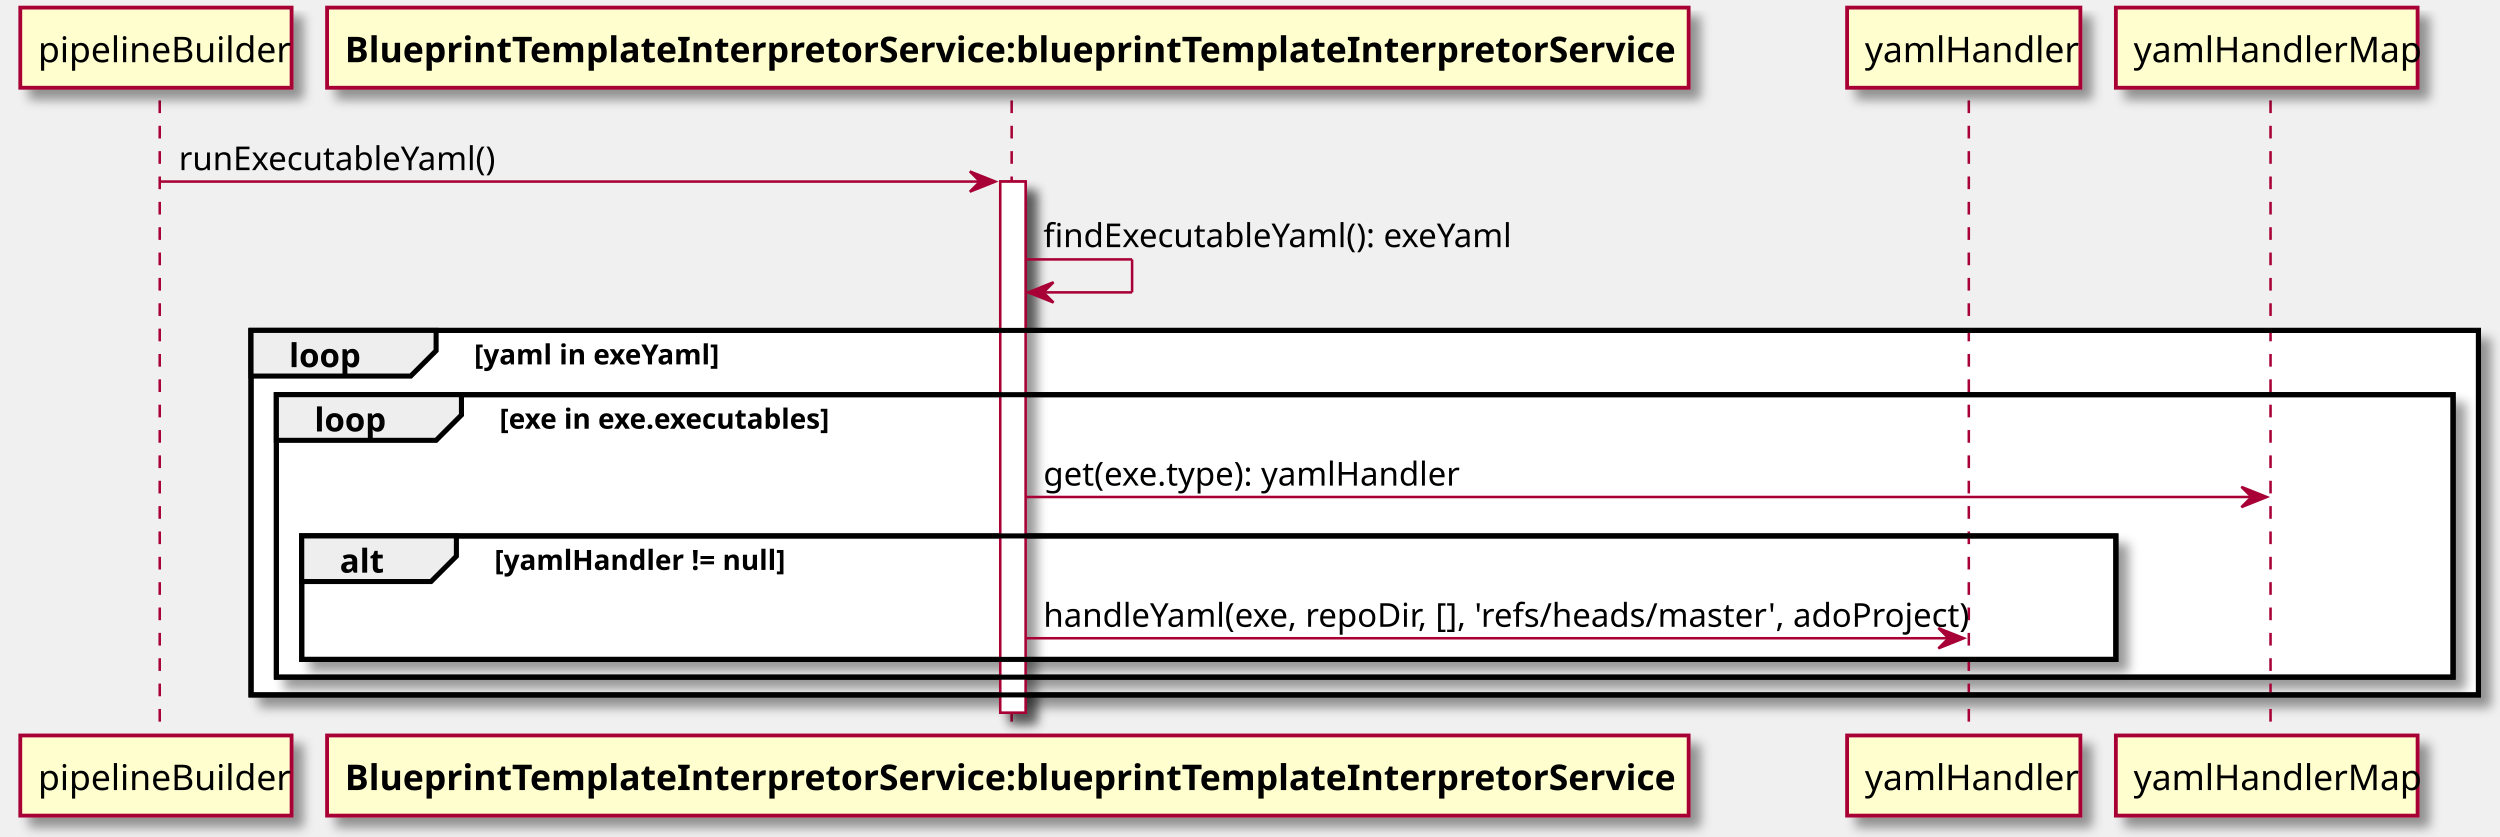
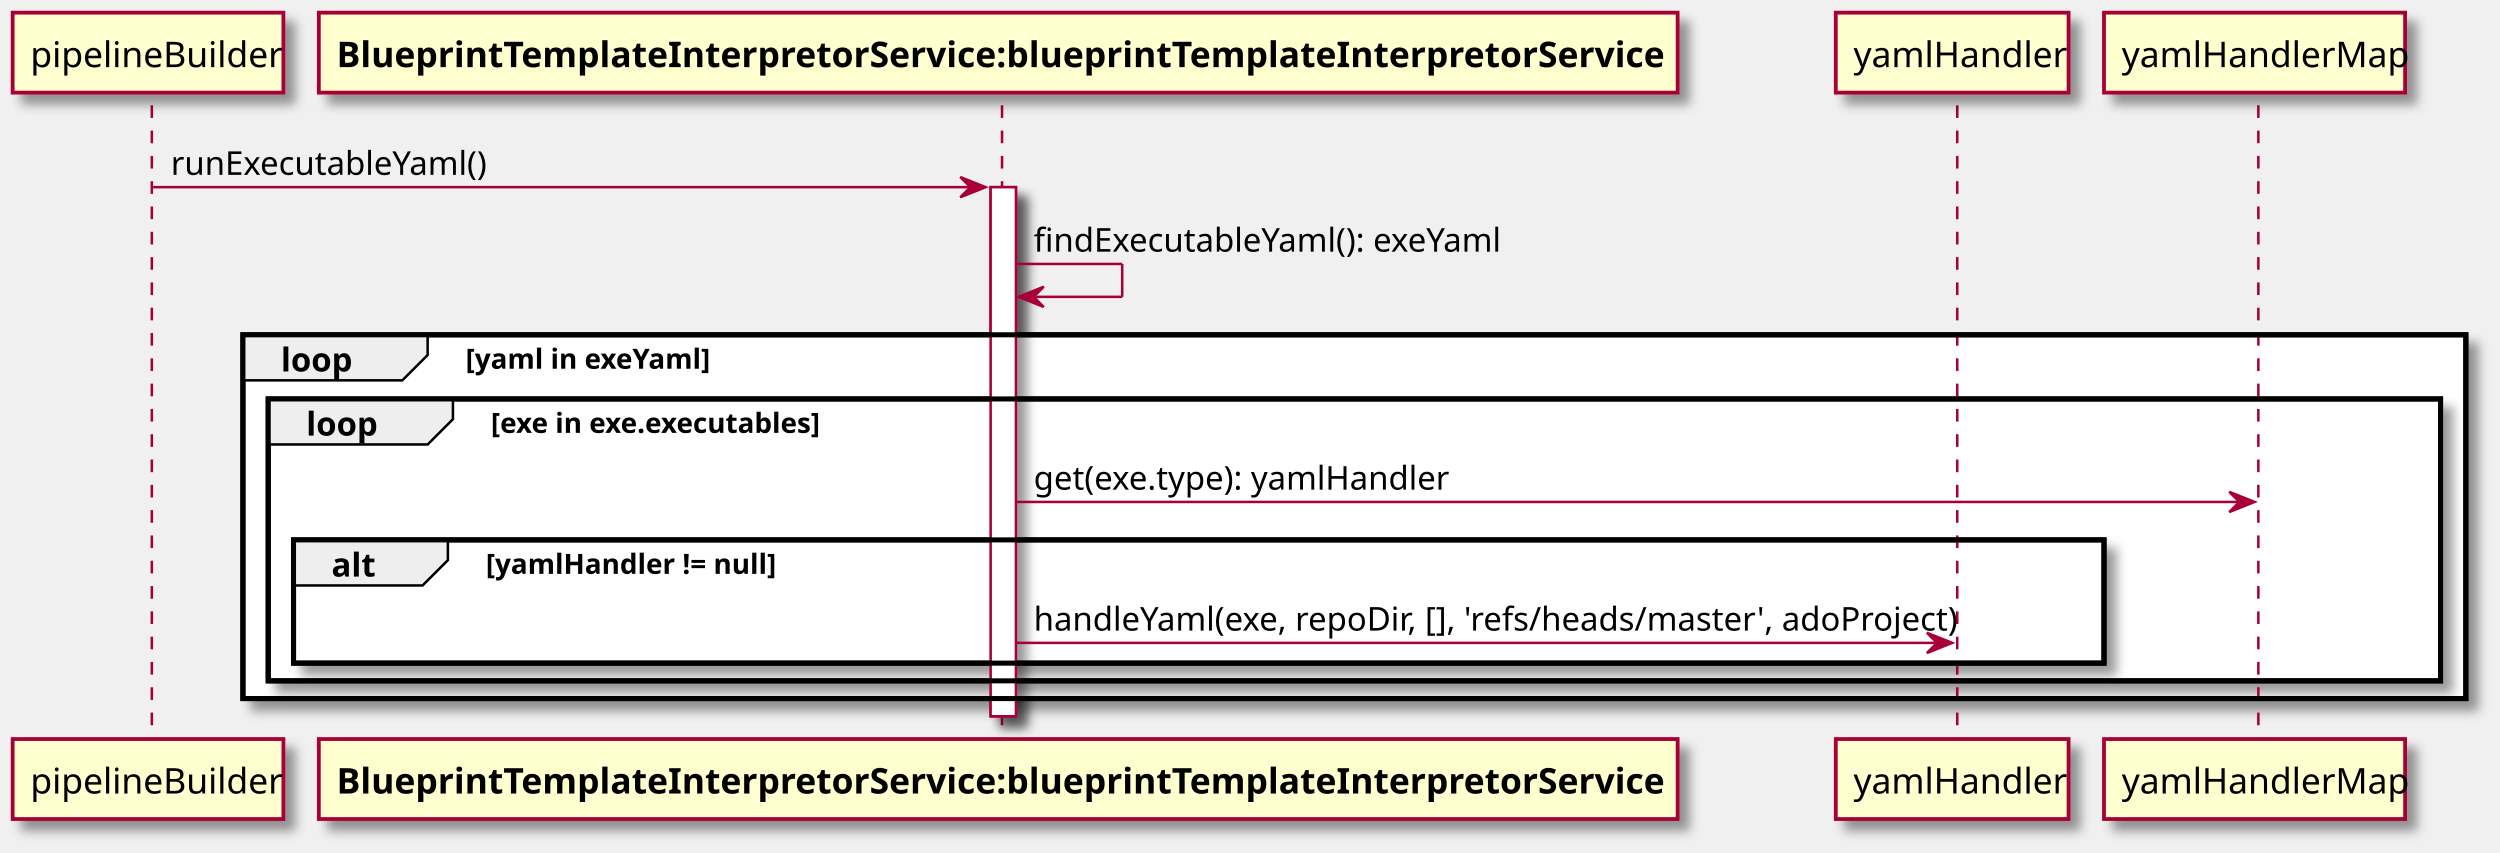
- <svg xmlns="http://www.w3.org/2000/svg" contentScriptType="application/ecmascript" contentStyleType="text/css" height="330px" preserveAspectRatio="none" style="width:986px;height:330px;" version="1.1" viewBox="0 0 986 330" width="986px" zoomAndPan="magnify">
+ <svg xmlns="http://www.w3.org/2000/svg" contentScriptType="application/ecmascript" contentStyleType="text/css" height="337px" preserveAspectRatio="none" style="width:988px;height:337px;" version="1.1" viewBox="0 0 988 337" width="988px" zoomAndPan="magnify">
  <defs>
-     <filter height="300%" id="f1le5yb" width="300%" x="-1" y="-1">
+     <filter height="300%" id="f1fcrzp7fuopud" width="300%" x="-1" y="-1">
      <feGaussianBlur result="blurOut" stdDeviation="2.0" />
      <feColorMatrix in="blurOut" result="blurOut2" type="matrix" values="0 0 0 0 0 0 0 0 0 0 0 0 0 0 0 0 0 0 .4 0" />
      <feOffset dx="4.0" dy="4.0" in="blurOut2" result="blurOut3" />
      <feBlend in="SourceGraphic" in2="blurOut3" mode="normal" />
    </filter>
  </defs>
  <g>
-     <rect fill="#FFFFFF" filter="url(#f1le5yb)" height="209.461" style="stroke: #A80036; stroke-width: 1.0;" width="10" x="394.5" y="71.609" />
-     <rect fill="#FFFFFF" filter="url(#f1le5yb)" height="143.758" style="stroke: #000000; stroke-width: 2.0;" width="878.5" x="99" y="130.312" />
-     <rect fill="#FFFFFF" filter="url(#f1le5yb)" height="111.406" style="stroke: #000000; stroke-width: 2.0;" width="858.5" x="109" y="155.664" />
-     <rect fill="#FFFFFF" filter="url(#f1le5yb)" height="48.703" style="stroke: #000000; stroke-width: 2.0;" width="715.5" x="119" y="211.367" />
-     <line style="stroke: #A80036; stroke-width: 1.0; stroke-dasharray: 5.0,5.0;" x1="63" x2="63" y1="39.609" y2="291.07" />
-     <line style="stroke: #A80036; stroke-width: 1.0; stroke-dasharray: 5.0,5.0;" x1="399" x2="399" y1="39.609" y2="291.07" />
-     <line style="stroke: #A80036; stroke-width: 1.0; stroke-dasharray: 5.0,5.0;" x1="776.5" x2="776.5" y1="39.609" y2="291.07" />
-     <line style="stroke: #A80036; stroke-width: 1.0; stroke-dasharray: 5.0,5.0;" x1="895.5" x2="895.5" y1="39.609" y2="291.07" />
-     <rect fill="#FEFECE" filter="url(#f1le5yb)" height="31.609" style="stroke: #A80036; stroke-width: 1.5;" width="107" x="8" y="3" />
-     <text fill="#000000" font-family="sans-serif" font-size="14" lengthAdjust="spacingAndGlyphs" textLength="93" x="15" y="24.533">pipelineBuilder</text>
-     <rect fill="#FEFECE" filter="url(#f1le5yb)" height="31.609" style="stroke: #A80036; stroke-width: 1.5;" width="107" x="8" y="290.07" />
-     <text fill="#000000" font-family="sans-serif" font-size="14" lengthAdjust="spacingAndGlyphs" textLength="93" x="15" y="311.603">pipelineBuilder</text>
-     <rect fill="#FEFECE" filter="url(#f1le5yb)" height="31.609" style="stroke: #A80036; stroke-width: 1.5;" width="537" x="129" y="3" />
-     <text fill="#000000" font-family="sans-serif" font-size="14" font-weight="bold" lengthAdjust="spacingAndGlyphs" textLength="523" x="136" y="24.533">BlueprintTemplateInterpretorService:blueprintTemplateInterpretorService</text>
-     <rect fill="#FEFECE" filter="url(#f1le5yb)" height="31.609" style="stroke: #A80036; stroke-width: 1.5;" width="537" x="129" y="290.07" />
-     <text fill="#000000" font-family="sans-serif" font-size="14" font-weight="bold" lengthAdjust="spacingAndGlyphs" textLength="523" x="136" y="311.603">BlueprintTemplateInterpretorService:blueprintTemplateInterpretorService</text>
-     <rect fill="#FEFECE" filter="url(#f1le5yb)" height="31.609" style="stroke: #A80036; stroke-width: 1.5;" width="92" x="728.5" y="3" />
-     <text fill="#000000" font-family="sans-serif" font-size="14" lengthAdjust="spacingAndGlyphs" textLength="78" x="735.5" y="24.533">yamlHandler</text>
-     <rect fill="#FEFECE" filter="url(#f1le5yb)" height="31.609" style="stroke: #A80036; stroke-width: 1.5;" width="92" x="728.5" y="290.07" />
-     <text fill="#000000" font-family="sans-serif" font-size="14" lengthAdjust="spacingAndGlyphs" textLength="78" x="735.5" y="311.603">yamlHandler</text>
-     <rect fill="#FEFECE" filter="url(#f1le5yb)" height="31.609" style="stroke: #A80036; stroke-width: 1.5;" width="119" x="834.5" y="3" />
-     <text fill="#000000" font-family="sans-serif" font-size="14" lengthAdjust="spacingAndGlyphs" textLength="105" x="841.5" y="24.533">yamlHandlerMap</text>
-     <rect fill="#FEFECE" filter="url(#f1le5yb)" height="31.609" style="stroke: #A80036; stroke-width: 1.5;" width="119" x="834.5" y="290.07" />
-     <text fill="#000000" font-family="sans-serif" font-size="14" lengthAdjust="spacingAndGlyphs" textLength="105" x="841.5" y="311.603">yamlHandlerMap</text>
-     <rect fill="#FFFFFF" filter="url(#f1le5yb)" height="209.461" style="stroke: #A80036; stroke-width: 1.0;" width="10" x="394.5" y="71.609" />
-     <polygon fill="#A80036" points="382.5,67.609,392.5,71.609,382.5,75.609,386.5,71.609" style="stroke: #A80036; stroke-width: 1.0;" />
-     <line style="stroke: #A80036; stroke-width: 1.0;" x1="63.5" x2="388.5" y1="71.609" y2="71.609" />
-     <text fill="#000000" font-family="sans-serif" font-size="13" lengthAdjust="spacingAndGlyphs" textLength="121" x="70.5" y="67.105">runExecutableYaml()</text>
-     <line style="stroke: #A80036; stroke-width: 1.0;" x1="404.5" x2="446.5" y1="102.312" y2="102.312" />
-     <line style="stroke: #A80036; stroke-width: 1.0;" x1="446.5" x2="446.5" y1="102.312" y2="115.312" />
-     <line style="stroke: #A80036; stroke-width: 1.0;" x1="405.5" x2="446.5" y1="115.312" y2="115.312" />
-     <polygon fill="#A80036" points="415.5,111.312,405.5,115.312,415.5,119.312,411.5,115.312" style="stroke: #A80036; stroke-width: 1.0;" />
-     <text fill="#000000" font-family="sans-serif" font-size="13" lengthAdjust="spacingAndGlyphs" textLength="182" x="411.5" y="97.456">findExecutableYaml(): exeYaml</text>
-     <rect fill="none" height="143.758" style="stroke: #000000; stroke-width: 2.0;" width="878.5" x="99" y="130.312" />
-     <polygon fill="#EEEEEE" points="99,130.312,172,130.312,172,138.312,162,148.312,99,148.312,99,130.312" style="stroke: #000000; stroke-width: 2.0;" />
-     <text fill="#000000" font-family="sans-serif" font-size="13" font-weight="bold" lengthAdjust="spacingAndGlyphs" textLength="28" x="114" y="144.808">loop</text>
-     <text fill="#000000" font-family="sans-serif" font-size="11" font-weight="bold" lengthAdjust="spacingAndGlyphs" textLength="97" x="187" y="143.731">[yaml in exeYaml]</text>
-     <rect fill="none" height="111.406" style="stroke: #000000; stroke-width: 2.0;" width="858.5" x="109" y="155.664" />
-     <polygon fill="#EEEEEE" points="109,155.664,182,155.664,182,163.664,172,173.664,109,173.664,109,155.664" style="stroke: #000000; stroke-width: 2.0;" />
-     <text fill="#000000" font-family="sans-serif" font-size="13" font-weight="bold" lengthAdjust="spacingAndGlyphs" textLength="28" x="124" y="170.159">loop</text>
-     <text fill="#000000" font-family="sans-serif" font-size="11" font-weight="bold" lengthAdjust="spacingAndGlyphs" textLength="134" x="197" y="169.083">[exe in exe.executables]</text>
-     <polygon fill="#A80036" points="884,192.016,894,196.016,884,200.016,888,196.016" style="stroke: #A80036; stroke-width: 1.0;" />
-     <line style="stroke: #A80036; stroke-width: 1.0;" x1="404.5" x2="890" y1="196.016" y2="196.016" />
-     <text fill="#000000" font-family="sans-serif" font-size="13" lengthAdjust="spacingAndGlyphs" textLength="156" x="411.5" y="191.511">get(exe.type): yamlHandler</text>
-     <rect fill="none" height="48.703" style="stroke: #000000; stroke-width: 2.0;" width="715.5" x="119" y="211.367" />
-     <polygon fill="#EEEEEE" points="119,211.367,180,211.367,180,219.367,170,229.367,119,229.367,119,211.367" style="stroke: #000000; stroke-width: 2.0;" />
-     <text fill="#000000" font-family="sans-serif" font-size="13" font-weight="bold" lengthAdjust="spacingAndGlyphs" textLength="16" x="134" y="225.862">alt</text>
-     <text fill="#000000" font-family="sans-serif" font-size="11" font-weight="bold" lengthAdjust="spacingAndGlyphs" textLength="111" x="195" y="224.786">[yamlHandler != null]</text>
-     <polygon fill="#A80036" points="764.5,247.719,774.5,251.719,764.5,255.719,768.5,251.719" style="stroke: #A80036; stroke-width: 1.0;" />
-     <line style="stroke: #A80036; stroke-width: 1.0;" x1="404.5" x2="770.5" y1="251.719" y2="251.719" />
-     <text fill="#000000" font-family="sans-serif" font-size="13" lengthAdjust="spacingAndGlyphs" textLength="348" x="411.5" y="247.214">handleYaml(exe, repoDir, [], 'refs/heads/master', adoProject)</text>
+     <rect fill="#FFFFFF" filter="url(#f1fcrzp7fuopud)" height="209.109" style="stroke:#A80036;stroke-width:1.0;" width="10" x="391.5" y="73.961" />
+     <rect fill="#FFFFFF" filter="url(#f1fcrzp7fuopud)" height="143.758" style="stroke:#000000;stroke-width:2.0;" width="878.5" x="96" y="132.312" />
+     <rect fill="#FFFFFF" filter="url(#f1fcrzp7fuopud)" height="111.406" style="stroke:#000000;stroke-width:2.0;" width="858.5" x="106" y="157.664" />
+     <rect fill="#FFFFFF" filter="url(#f1fcrzp7fuopud)" height="48.703" style="stroke:#000000;stroke-width:2.0;" width="715.5" x="116" y="213.367" />
+     <line style="stroke:#A80036;stroke-width:1.0;stroke-dasharray:5.0,5.0;" x1="60" x2="60" y1="41.609" y2="293.07" />
+     <line style="stroke:#A80036;stroke-width:1.0;stroke-dasharray:5.0,5.0;" x1="396" x2="396" y1="41.609" y2="293.07" />
+     <line style="stroke:#A80036;stroke-width:1.0;stroke-dasharray:5.0,5.0;" x1="773.5" x2="773.5" y1="41.609" y2="293.07" />
+     <line style="stroke:#A80036;stroke-width:1.0;stroke-dasharray:5.0,5.0;" x1="892.5" x2="892.5" y1="41.609" y2="293.07" />
+     <rect fill="#FEFECE" filter="url(#f1fcrzp7fuopud)" height="31.609" style="stroke:#A80036;stroke-width:1.5;" width="107" x="5" y="5" />
+     <text fill="#000000" font-family="sans-serif" font-size="14" lengthAdjust="spacing" textLength="93" x="12" y="26.533">pipelineBuilder</text>
+     <rect fill="#FEFECE" filter="url(#f1fcrzp7fuopud)" height="31.609" style="stroke:#A80036;stroke-width:1.5;" width="107" x="5" y="292.07" />
+     <text fill="#000000" font-family="sans-serif" font-size="14" lengthAdjust="spacing" textLength="93" x="12" y="313.603">pipelineBuilder</text>
+     <rect fill="#FEFECE" filter="url(#f1fcrzp7fuopud)" height="31.609" style="stroke:#A80036;stroke-width:1.5;" width="537" x="126" y="5" />
+     <text fill="#000000" font-family="sans-serif" font-size="14" font-weight="bold" lengthAdjust="spacing" textLength="523" x="133" y="26.533">BlueprintTemplateInterpretorService:blueprintTemplateInterpretorService</text>
+     <rect fill="#FEFECE" filter="url(#f1fcrzp7fuopud)" height="31.609" style="stroke:#A80036;stroke-width:1.5;" width="537" x="126" y="292.07" />
+     <text fill="#000000" font-family="sans-serif" font-size="14" font-weight="bold" lengthAdjust="spacing" textLength="523" x="133" y="313.603">BlueprintTemplateInterpretorService:blueprintTemplateInterpretorService</text>
+     <rect fill="#FEFECE" filter="url(#f1fcrzp7fuopud)" height="31.609" style="stroke:#A80036;stroke-width:1.5;" width="92" x="725.5" y="5" />
+     <text fill="#000000" font-family="sans-serif" font-size="14" lengthAdjust="spacing" textLength="78" x="732.5" y="26.533">yamlHandler</text>
+     <rect fill="#FEFECE" filter="url(#f1fcrzp7fuopud)" height="31.609" style="stroke:#A80036;stroke-width:1.5;" width="92" x="725.5" y="292.07" />
+     <text fill="#000000" font-family="sans-serif" font-size="14" lengthAdjust="spacing" textLength="78" x="732.5" y="313.603">yamlHandler</text>
+     <rect fill="#FEFECE" filter="url(#f1fcrzp7fuopud)" height="31.609" style="stroke:#A80036;stroke-width:1.5;" width="119" x="831.5" y="5" />
+     <text fill="#000000" font-family="sans-serif" font-size="14" lengthAdjust="spacing" textLength="105" x="838.5" y="26.533">yamlHandlerMap</text>
+     <rect fill="#FEFECE" filter="url(#f1fcrzp7fuopud)" height="31.609" style="stroke:#A80036;stroke-width:1.5;" width="119" x="831.5" y="292.07" />
+     <text fill="#000000" font-family="sans-serif" font-size="14" lengthAdjust="spacing" textLength="105" x="838.5" y="313.603">yamlHandlerMap</text>
+     <rect fill="#FFFFFF" filter="url(#f1fcrzp7fuopud)" height="209.109" style="stroke:#A80036;stroke-width:1.0;" width="10" x="391.5" y="73.961" />
+     <polygon fill="#A80036" points="379.5,69.961,389.5,73.961,379.5,77.961,383.5,73.961" style="stroke:#A80036;stroke-width:1.0;" />
+     <line style="stroke:#A80036;stroke-width:1.0;" x1="60.5" x2="385.5" y1="73.961" y2="73.961" />
+     <text fill="#000000" font-family="sans-serif" font-size="13" lengthAdjust="spacing" textLength="121" x="67.5" y="69.105">runExecutableYaml()</text>
+     <line style="stroke:#A80036;stroke-width:1.0;" x1="401.5" x2="443.5" y1="104.312" y2="104.312" />
+     <line style="stroke:#A80036;stroke-width:1.0;" x1="443.5" x2="443.5" y1="104.312" y2="117.312" />
+     <line style="stroke:#A80036;stroke-width:1.0;" x1="402.5" x2="443.5" y1="117.312" y2="117.312" />
+     <polygon fill="#A80036" points="412.5,113.312,402.5,117.312,412.5,121.312,408.5,117.312" style="stroke:#A80036;stroke-width:1.0;" />
+     <text fill="#000000" font-family="sans-serif" font-size="13" lengthAdjust="spacing" textLength="182" x="408.5" y="99.456">findExecutableYaml(): exeYaml</text>
+     <path d="M96,132.312 L169,132.312 L169,140.312 L159,150.312 L96,150.312 L96,132.312 " fill="#EEEEEE" style="stroke:#000000;stroke-width:1.0;" />
+     <rect fill="none" height="143.758" style="stroke:#000000;stroke-width:2.0;" width="878.5" x="96" y="132.312" />
+     <text fill="#000000" font-family="sans-serif" font-size="13" font-weight="bold" lengthAdjust="spacing" textLength="28" x="111" y="146.808">loop</text>
+     <text fill="#000000" font-family="sans-serif" font-size="11" font-weight="bold" lengthAdjust="spacing" textLength="97" x="184" y="145.731">[yaml in exeYaml]</text>
+     <path d="M106,157.664 L179,157.664 L179,165.664 L169,175.664 L106,175.664 L106,157.664 " fill="#EEEEEE" style="stroke:#000000;stroke-width:1.0;" />
+     <rect fill="none" height="111.406" style="stroke:#000000;stroke-width:2.0;" width="858.5" x="106" y="157.664" />
+     <text fill="#000000" font-family="sans-serif" font-size="13" font-weight="bold" lengthAdjust="spacing" textLength="28" x="121" y="172.159">loop</text>
+     <text fill="#000000" font-family="sans-serif" font-size="11" font-weight="bold" lengthAdjust="spacing" textLength="134" x="194" y="171.083">[exe in exe.executables]</text>
+     <polygon fill="#A80036" points="881,194.367,891,198.367,881,202.367,885,198.367" style="stroke:#A80036;stroke-width:1.0;" />
+     <line style="stroke:#A80036;stroke-width:1.0;" x1="401.5" x2="887" y1="198.367" y2="198.367" />
+     <text fill="#000000" font-family="sans-serif" font-size="13" lengthAdjust="spacing" textLength="156" x="408.5" y="193.511">get(exe.type): yamlHandler</text>
+     <path d="M116,213.367 L177,213.367 L177,221.367 L167,231.367 L116,231.367 L116,213.367 " fill="#EEEEEE" style="stroke:#000000;stroke-width:1.0;" />
+     <rect fill="none" height="48.703" style="stroke:#000000;stroke-width:2.0;" width="715.5" x="116" y="213.367" />
+     <text fill="#000000" font-family="sans-serif" font-size="13" font-weight="bold" lengthAdjust="spacing" textLength="16" x="131" y="227.862">alt</text>
+     <text fill="#000000" font-family="sans-serif" font-size="11" font-weight="bold" lengthAdjust="spacing" textLength="111" x="192" y="226.786">[yamlHandler != null]</text>
+     <polygon fill="#A80036" points="761.5,250.07,771.5,254.07,761.5,258.07,765.5,254.07" style="stroke:#A80036;stroke-width:1.0;" />
+     <line style="stroke:#A80036;stroke-width:1.0;" x1="401.5" x2="767.5" y1="254.07" y2="254.07" />
+     <text fill="#000000" font-family="sans-serif" font-size="13" lengthAdjust="spacing" textLength="348" x="408.5" y="249.214">handleYaml(exe, repoDir, [], 'refs/heads/master', adoProject)</text>
  </g>
</svg>
